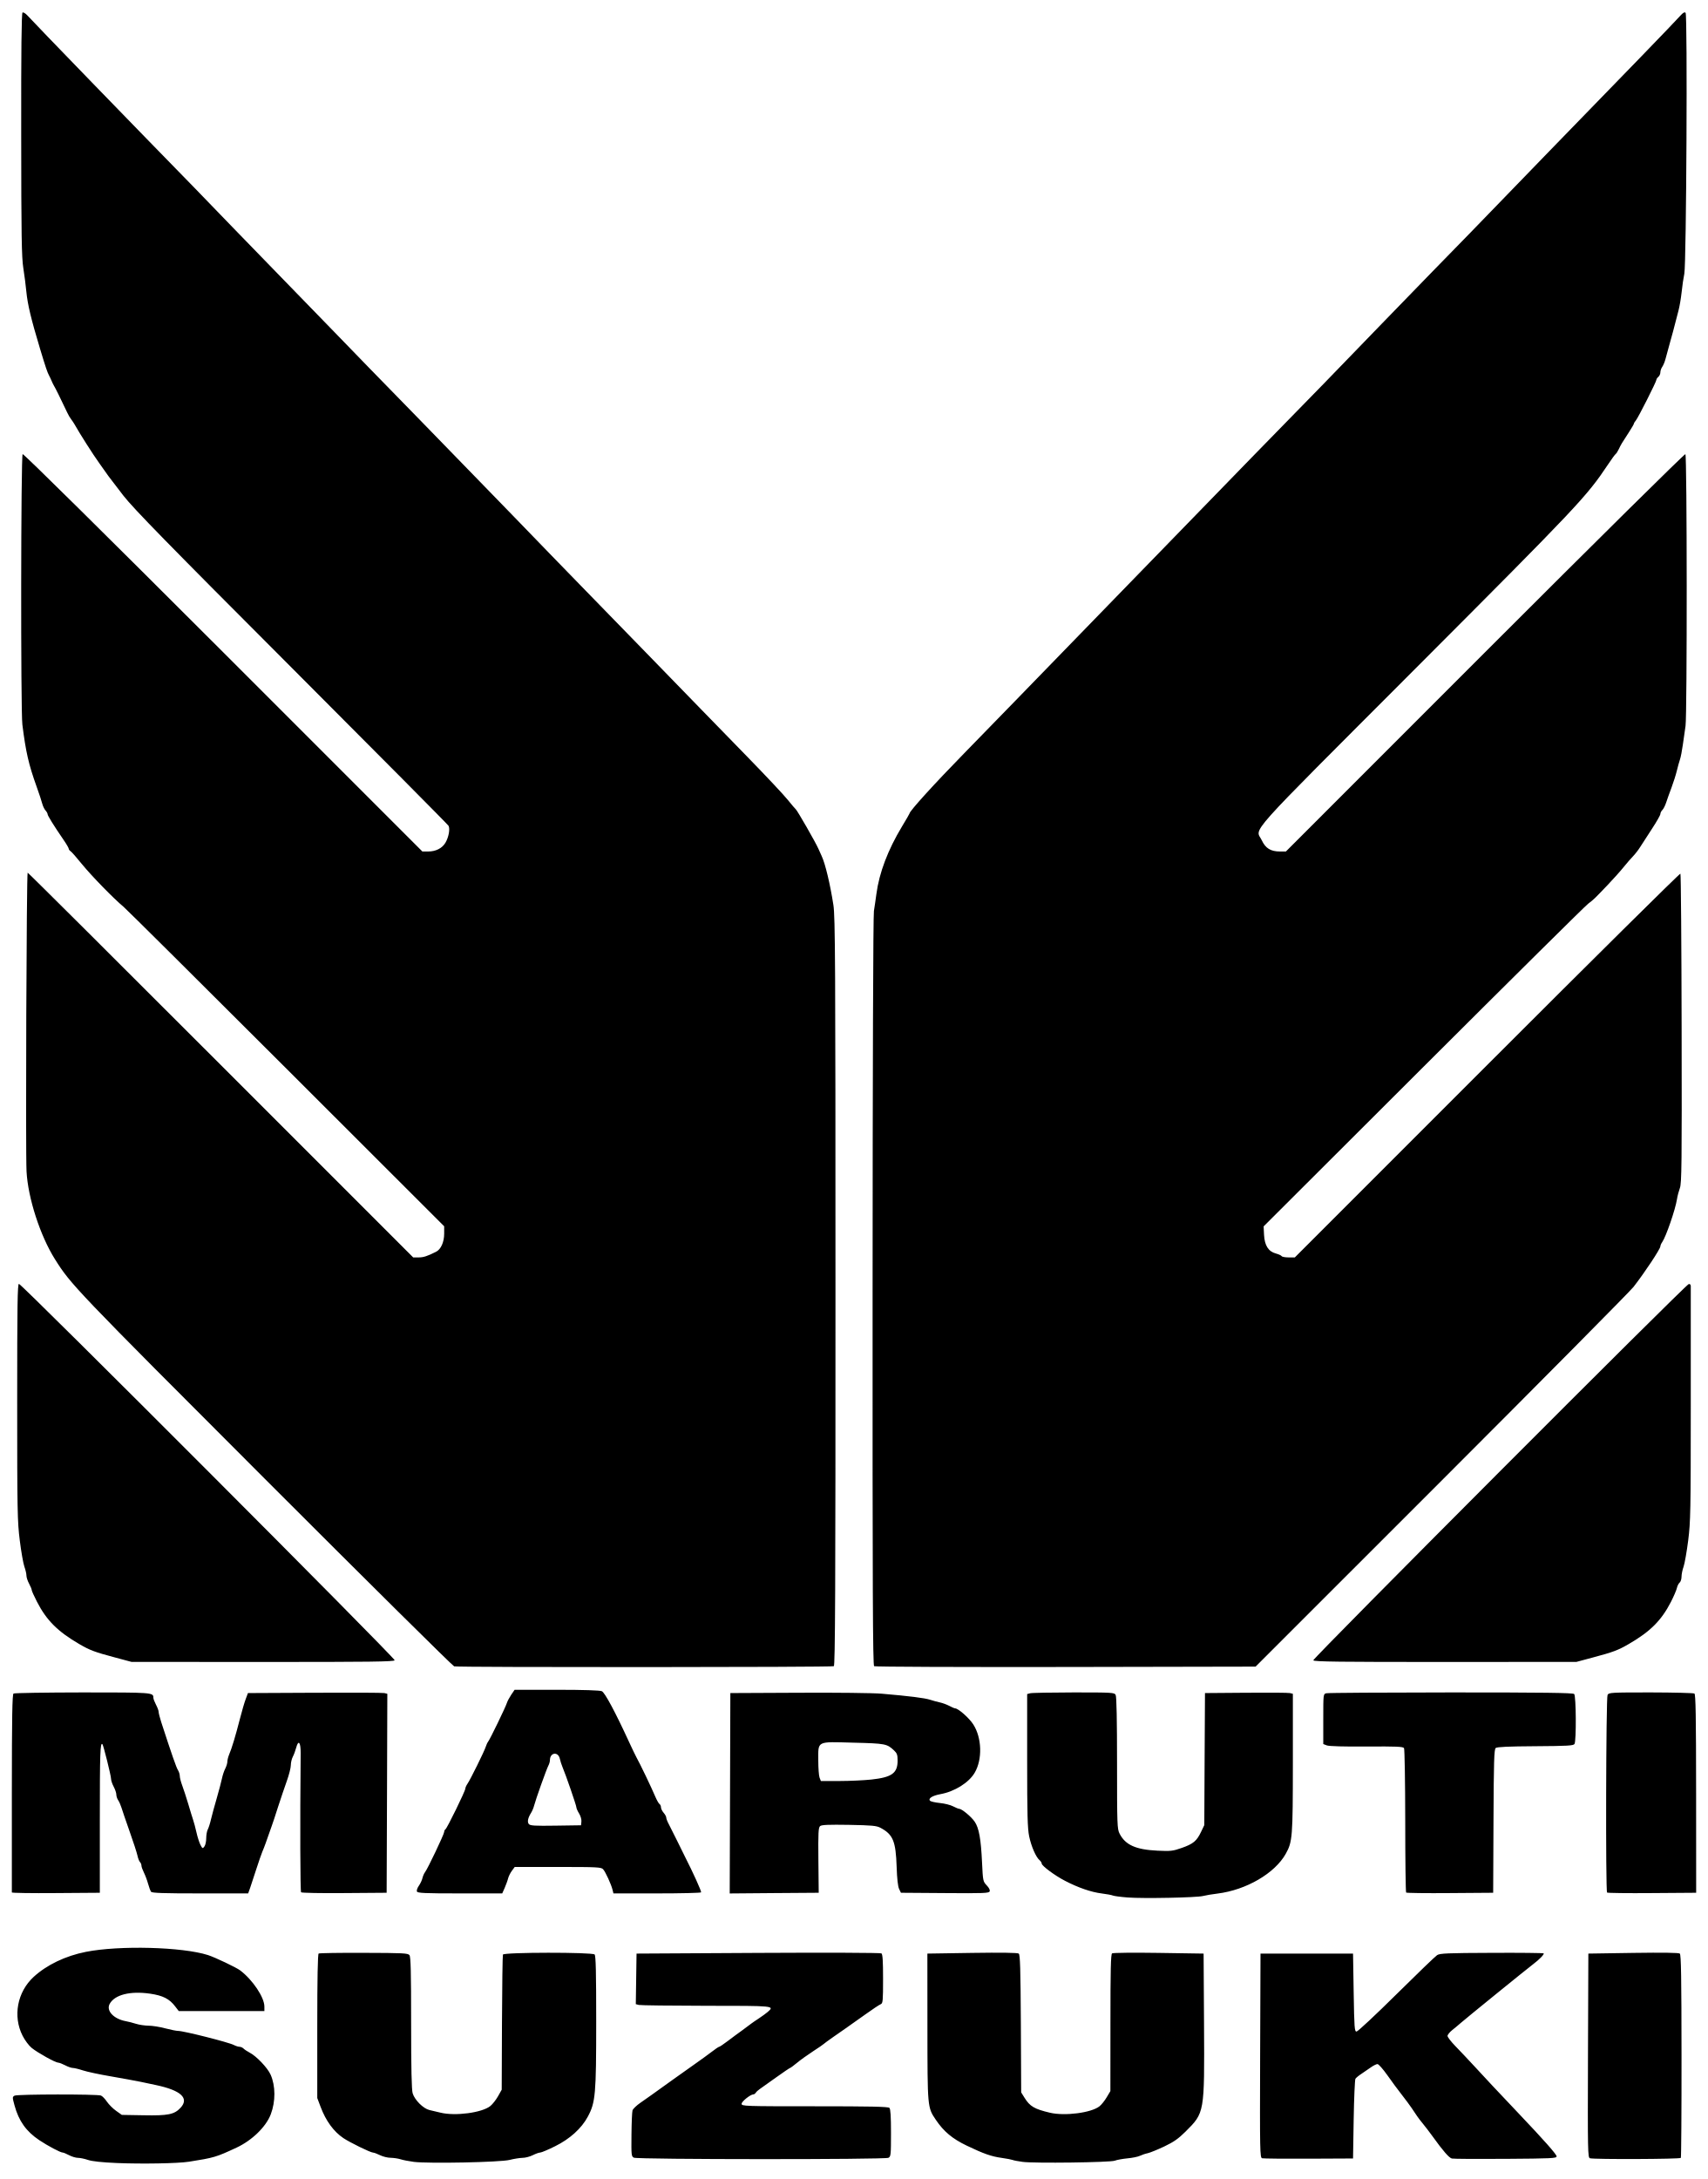
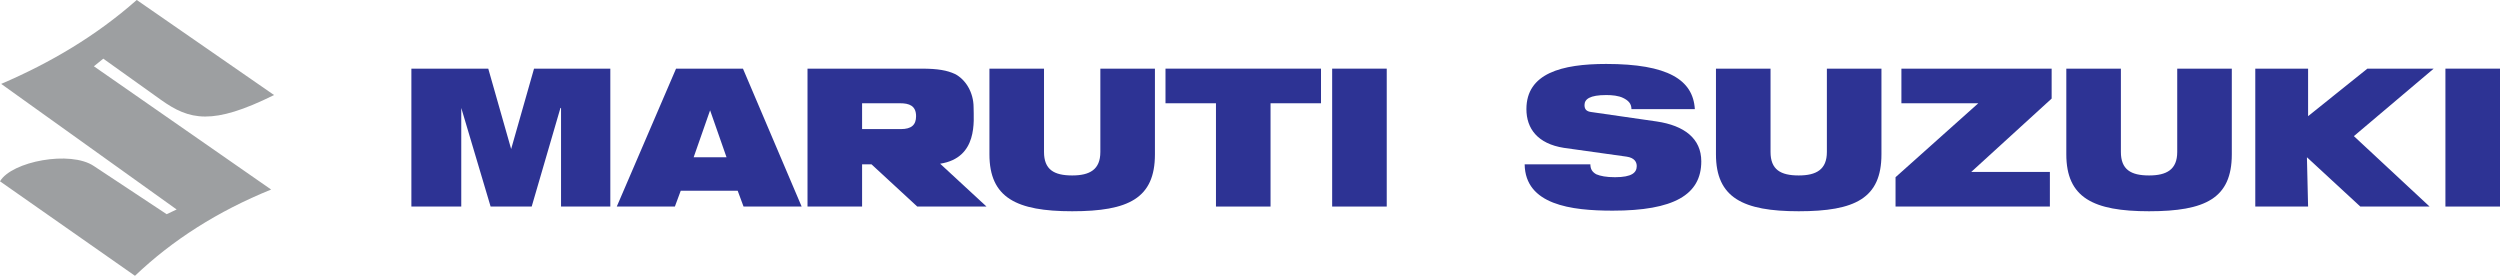
- <svg xmlns="http://www.w3.org/2000/svg" viewBox="0 0 323 412" role="img" aria-label="Maruti Suzuki">
-   <path fill="#000000" fill-rule="evenodd" d="M22.11,408.98C19.29,408.86 17.44,408.66 16.66,408.40C16.01,408.18 15.15,408.00 14.74,408.00C14.33,408.00 13.58,407.77 13.07,407.50C12.55,407.23 12.01,407.00 11.85,407.00C11.43,407.00 9.05,405.74 7.43,404.66C4.95,403.00 3.54,401.02 2.74,398.06C2.33,396.55 2.33,396.48 2.76,396.24C3.29,395.96 18.38,395.94 19.09,396.22C19.35,396.32 19.86,396.84 20.22,397.38C20.59,397.92 21.37,398.70 21.97,399.12L23.04,399.88L27.19,399.95C31.78,400.04 32.97,399.80 34.14,398.54C35.83,396.72 34.23,395.24 29.50,394.24C28.88,394.11 27.59,393.83 26.62,393.63C25.66,393.43 23.13,392.97 21.00,392.60C18.87,392.24 16.48,391.73 15.69,391.47C14.90,391.21 14.02,391.00 13.75,391.00C13.47,391.00 12.83,390.77 12.32,390.50C11.80,390.23 11.21,390.00 11.00,390.00C10.47,389.99 7.17,388.16 6.01,387.23C5.47,386.80 4.71,385.78 4.27,384.91C2.40,381.23 3.26,376.64 6.36,373.79C8.83,371.52 12.36,369.82 16.25,369.05C22.58,367.80 34.48,368.11 39.33,369.66C40.65,370.08 44.71,372.01 45.44,372.57C47.81,374.38 50.00,377.66 50.00,379.40L50.00,380.25L41.90,380.25L33.81,380.25L33.13,379.37C32.05,377.94 30.80,377.31 28.40,376.96C24.60,376.41 21.67,377.16 20.73,378.91C20.05,380.19 21.51,381.74 23.79,382.16C24.25,382.24 25.11,382.46 25.70,382.65C26.29,382.84 27.35,383.00 28.07,383.01C28.79,383.01 30.21,383.23 31.23,383.51C32.26,383.78 33.36,384.00 33.69,384.00C34.74,384.00 43.26,386.15 44.24,386.67C44.59,386.85 45.06,387.00 45.29,387.00C45.53,387.00 45.87,387.15 46.06,387.34C46.25,387.53 46.77,387.88 47.22,388.11C48.50,388.77 50.62,391.00 51.18,392.28C52.12,394.41 52.13,397.32 51.21,399.76C50.31,402.13 47.67,404.70 44.73,406.07C40.89,407.86 40.50,407.98 35.75,408.73C33.66,409.06 26.88,409.18 22.11,408.98ZM78.25,408.76C77.36,408.64 76.23,408.43 75.75,408.27C75.27,408.12 74.43,408.00 73.88,407.99C73.33,407.99 72.42,407.77 71.88,407.50C71.33,407.23 70.73,407.01 70.56,407.01C70.06,407.00 66.18,405.10 64.94,404.27C63.10,403.03 61.62,401.00 60.63,398.36L60.00,396.69L60.00,383.11C60.00,374.07 60.09,369.48 60.26,369.37C60.40,369.28 64.25,369.22 68.82,369.24C76.26,369.26 77.16,369.30 77.44,369.68C77.68,370.00 77.75,372.96 77.75,382.46C77.75,391.21 77.84,395.10 78.04,395.80C78.43,397.07 80.04,398.68 81.21,398.96C81.72,399.08 82.66,399.30 83.32,399.46C86.11,400.14 91.15,399.47 92.72,398.21C93.13,397.89 93.78,397.06 94.17,396.38L94.88,395.12L94.93,382.51C94.96,375.57 95.04,369.75 95.11,369.57C95.28,369.12 112.00,369.10 112.45,369.55C112.68,369.78 112.75,372.94 112.75,382.24C112.75,396.01 112.62,397.51 111.16,400.22C109.98,402.43 107.77,404.43 104.97,405.81C103.65,406.47 102.38,407.00 102.15,407.00C101.92,407.00 101.29,407.23 100.75,407.50C100.21,407.77 99.34,408.00 98.82,408.00C98.30,408.01 97.20,408.18 96.38,408.39C94.64,408.84 81.03,409.11 78.25,408.76ZM193.38,408.76C192.55,408.65 191.71,408.49 191.50,408.40C191.29,408.32 190.39,408.14 189.50,408.02C187.48,407.74 186.08,407.25 182.82,405.69C180.11,404.39 178.48,403.03 176.98,400.81C175.39,398.45 175.40,398.55 175.39,383.25L175.38,369.38L183.85,369.25C189.31,369.17 192.44,369.21 192.66,369.38C192.92,369.58 193.00,372.18 193.06,382.62L193.12,395.62L193.74,396.62C194.77,398.28 195.61,398.77 198.57,399.47C201.38,400.13 206.36,399.49 207.92,398.26C208.30,397.96 208.92,397.19 209.30,396.54L209.99,395.38L210.00,382.47C210.00,372.43 210.07,369.51 210.31,369.34C210.48,369.22 214.45,369.18 219.12,369.25L227.62,369.38L227.70,382.75C227.79,399.61 227.82,399.43 224.18,403.06C222.86,404.37 221.97,405.00 220.18,405.85C218.91,406.45 217.51,407.02 217.06,407.12C216.61,407.21 215.94,407.44 215.56,407.62C215.18,407.80 214.11,408.02 213.18,408.10C212.26,408.19 211.19,408.39 210.81,408.54C209.97,408.87 195.54,409.06 193.38,408.76ZM119.88,407.97C119.40,407.74 119.38,407.50 119.42,403.63C119.44,401.38 119.53,399.30 119.62,399.02C119.71,398.74 120.37,398.10 121.08,397.61C121.79,397.12 122.71,396.47 123.13,396.17C124.88,394.90 129.96,391.28 131.61,390.12C132.59,389.44 133.94,388.45 134.61,387.94C135.28,387.42 135.90,387.00 136.01,387.00C136.11,387.00 136.82,386.52 137.59,385.94C138.36,385.35 139.61,384.43 140.38,383.88C141.14,383.32 141.90,382.76 142.07,382.62C142.24,382.49 142.88,382.04 143.50,381.64C144.12,381.23 144.88,380.68 145.19,380.41C146.51,379.25 146.54,379.25 133.56,379.25C126.86,379.24 121.12,379.17 120.81,379.09L120.24,378.94L120.31,374.16L120.38,369.38L143.38,369.25C156.29,369.18 166.51,369.22 166.69,369.34C166.92,369.50 167.00,370.76 167.00,374.16C167.00,378.34 166.96,378.78 166.56,378.95C166.31,379.04 165.00,379.91 163.65,380.88C159.92,383.53 159.51,383.81 157.62,385.12C156.66,385.79 155.82,386.41 155.75,386.49C155.68,386.58 154.78,387.19 153.75,387.86C152.72,388.53 151.35,389.51 150.72,390.04C150.08,390.57 149.49,391.00 149.42,391.00C149.34,391.00 148.14,391.82 146.75,392.81C145.35,393.81 143.97,394.79 143.67,395.00C143.37,395.20 143.04,395.51 142.93,395.68C142.82,395.86 142.62,396.00 142.48,396.00C141.93,396.00 140.25,397.34 140.25,397.78C140.25,398.23 140.74,398.25 154.08,398.25C164.49,398.25 167.97,398.32 168.20,398.55C168.41,398.76 168.50,400.17 168.50,403.29C168.50,407.43 168.47,407.75 168.02,407.99C167.37,408.34 120.59,408.32 119.88,407.97ZM238.69,408.08C238.27,407.97 238.25,406.89 238.31,388.67L238.38,369.38L247.12,369.38L255.88,369.38L256.00,376.75C256.11,383.44 256.16,384.12 256.54,384.12C256.78,384.12 260.16,380.96 264.07,377.09C267.98,373.22 271.45,369.88 271.78,369.67C272.29,369.33 273.76,369.27 282.08,369.24C287.41,369.21 291.85,369.26 291.93,369.34C292.08,369.50 291.12,370.50 289.96,371.37C288.88,372.18 276.94,381.87 276.21,382.53C275.84,382.86 275.14,383.45 274.64,383.84C274.15,384.23 273.75,384.73 273.75,384.95C273.75,385.17 274.41,386.03 275.22,386.86C276.03,387.69 277.63,389.39 278.77,390.62C280.75,392.78 283.10,395.29 287.22,399.63C291.97,404.63 294.38,407.35 294.38,407.72C294.38,408.09 293.43,408.13 284.75,408.19C279.46,408.23 274.88,408.20 274.57,408.13C274.04,408.00 272.89,406.68 270.88,403.88C270.32,403.11 269.54,402.08 269.12,401.58C268.71,401.09 268.21,400.43 268.00,400.12C267.79,399.82 267.33,399.13 266.97,398.59C266.61,398.06 265.77,396.92 265.10,396.07C264.42,395.21 263.20,393.56 262.38,392.39C261.55,391.22 260.71,390.26 260.50,390.27C260.29,390.27 259.73,390.55 259.25,390.89C258.77,391.23 257.96,391.78 257.46,392.12C256.95,392.45 256.45,392.87 256.33,393.05C256.22,393.23 256.07,396.69 256.00,400.75L255.88,408.12L247.50,408.16C242.89,408.18 238.93,408.14 238.69,408.08ZM300.69,408.08C300.27,407.97 300.25,406.89 300.31,388.67L300.38,369.38L308.88,369.25C314.46,369.17 317.48,369.21 317.68,369.38C317.92,369.58 317.99,373.91 318.00,388.70C318.01,399.19 317.95,407.88 317.87,408.01C317.72,408.25 301.59,408.31 300.69,408.08ZM213.25,358.77C211.94,358.67 210.70,358.50 210.48,358.41C210.26,358.31 209.31,358.13 208.35,358.01C206.37,357.77 203.89,356.91 201.41,355.62C199.47,354.62 197.00,352.78 197.00,352.35C197.00,352.19 196.82,351.91 196.61,351.73C195.92,351.17 195.03,349.12 194.63,347.21C194.32,345.70 194.25,343.14 194.25,332.84L194.25,320.31L194.81,320.16C195.12,320.07 198.83,320.01 203.05,320.00C210.39,320.00 210.74,320.02 210.99,320.48C211.16,320.80 211.25,325.30 211.25,333.37C211.25,345.07 211.28,345.82 211.73,346.70C212.82,348.84 214.79,349.72 218.88,349.92C221.39,350.04 221.78,350.00 223.49,349.40C225.66,348.64 226.33,348.08 227.14,346.36L227.75,345.09L227.81,332.61L227.88,320.12L235.62,320.06C239.89,320.02 243.63,320.05 243.94,320.12L244.50,320.26L244.50,333.32C244.49,347.43 244.43,348.22 243.15,350.52C241.08,354.21 235.69,357.35 230.26,358.03C229.24,358.15 228.00,358.36 227.51,358.49C226.32,358.80 216.22,359.00 213.25,358.77ZM2.24,357.82C2.24,357.71 2.24,349.25 2.24,339.01C2.25,324.44 2.32,320.36 2.56,320.21C2.73,320.10 8.62,320.01 15.64,320.00C28.82,320.00 29.00,320.01 29.00,320.99C29.00,321.21 29.23,321.80 29.50,322.32C29.77,322.83 30.00,323.44 30.00,323.67C30.00,323.90 30.22,324.77 30.49,325.61C32.49,331.75 33.34,334.20 33.65,334.68C33.84,334.98 34.00,335.49 34.00,335.80C34.00,336.11 34.21,336.93 34.47,337.62C34.73,338.31 35.24,339.89 35.61,341.12C35.97,342.36 36.39,343.71 36.53,344.12C36.68,344.54 36.95,345.58 37.15,346.45C37.34,347.31 37.68,348.37 37.90,348.81C38.29,349.55 38.33,349.57 38.66,349.12C38.85,348.87 39.00,348.16 39.00,347.56C39.00,346.96 39.13,346.22 39.29,345.92C39.45,345.62 39.73,344.76 39.90,344.00C40.08,343.24 40.57,341.44 40.99,340.00C41.41,338.56 41.85,336.87 41.98,336.25C42.11,335.63 42.39,334.79 42.61,334.38C42.82,333.96 43.00,333.38 43.00,333.07C43.00,332.77 43.16,332.15 43.35,331.70C43.82,330.61 44.55,328.21 45.37,325.00C45.74,323.56 46.23,321.87 46.47,321.25L46.89,320.12L59.51,320.06C66.45,320.02 72.38,320.05 72.69,320.12L73.25,320.26L73.19,339.07L73.12,357.88L65.14,357.94C60.75,357.98 57.06,357.91 56.94,357.79C56.78,357.63 56.73,345.09 56.86,331.52C56.88,329.40 56.44,328.86 56.01,330.46C55.86,331.01 55.58,331.78 55.37,332.17C55.17,332.56 55.00,333.27 55.00,333.75C55.00,334.23 54.66,335.58 54.24,336.75C53.82,337.92 53.08,340.11 52.59,341.62C52.11,343.14 51.57,344.77 51.39,345.25C51.05,346.17 50.68,347.22 50.22,348.56C50.06,349.01 49.79,349.71 49.61,350.12C49.43,350.54 48.93,352.00 48.48,353.38C48.04,354.75 47.51,356.35 47.31,356.94L46.93,358.00L37.87,358.00C30.92,358.00 28.75,357.93 28.57,357.69C28.44,357.52 28.18,356.83 28.00,356.16C27.82,355.50 27.46,354.55 27.21,354.05C26.96,353.55 26.75,352.97 26.75,352.75C26.75,352.53 26.62,352.22 26.47,352.07C26.32,351.92 26.10,351.36 25.99,350.83C25.88,350.31 25.21,348.24 24.50,346.25C23.80,344.26 23.10,342.23 22.96,341.75C22.81,341.27 22.54,340.66 22.35,340.38C22.16,340.11 22.00,339.63 22.00,339.32C22.00,339.00 21.77,338.33 21.50,337.82C21.22,337.30 21.00,336.64 21.00,336.33C21.00,335.75 19.56,329.98 19.37,329.78C18.95,329.37 18.88,331.51 18.88,343.96L18.88,357.88L10.56,357.94C5.99,357.98 2.25,357.92 2.24,357.82ZM78.84,357.63C78.77,357.43 78.93,356.95 79.21,356.56C79.49,356.16 79.80,355.51 79.89,355.11C79.99,354.71 80.20,354.21 80.37,354.00C80.84,353.43 84.00,346.79 84.00,346.38C84.00,346.19 84.11,345.96 84.24,345.88C84.55,345.69 88.00,338.63 88.00,338.19C88.00,338.01 88.18,337.60 88.40,337.28C88.93,336.53 91.63,331.06 91.87,330.25C91.98,329.91 92.17,329.48 92.31,329.31C92.66,328.88 95.66,322.69 95.87,321.96C95.97,321.64 96.34,320.95 96.68,320.44L97.32,319.50L105.27,319.50C110.41,319.50 113.44,319.60 113.82,319.77C114.39,320.03 116.36,323.70 118.97,329.38C119.54,330.61 120.16,331.91 120.35,332.25C121.05,333.50 123.18,337.94 123.96,339.78C124.24,340.42 124.58,341.02 124.73,341.11C124.88,341.20 125.00,341.48 125.00,341.73C125.00,341.97 125.22,342.43 125.50,342.75C125.78,343.07 126.00,343.48 126.00,343.68C126.00,343.87 126.22,344.44 126.50,344.95C126.77,345.46 127.49,346.89 128.09,348.12C128.69,349.36 129.36,350.71 129.57,351.12C131.04,353.99 132.69,357.64 132.59,357.80C132.52,357.91 128.77,358.00 124.24,358.00L116.01,358.00L115.84,357.31C115.58,356.27 114.51,353.93 114.06,353.44C113.71,353.04 112.97,353.00 105.51,353.00L97.34,353.00L96.81,353.72C96.51,354.12 96.19,354.77 96.09,355.16C96.00,355.55 95.70,356.35 95.45,356.94L94.98,358.00L86.98,358.00C80.19,358.00 78.96,357.94 78.84,357.63ZM138.06,339.07L138.12,320.12L151.00,320.06C158.08,320.02 165.17,320.10 166.75,320.24C172.00,320.69 174.86,321.05 175.88,321.38C176.43,321.56 177.27,321.79 177.75,321.89C178.23,321.99 179.02,322.28 179.50,322.53C179.98,322.79 180.48,323.00 180.62,323.01C181.23,323.02 183.30,324.85 184.07,326.06C185.69,328.59 185.81,332.66 184.33,335.18C183.23,337.06 180.56,338.73 177.87,339.23C176.30,339.52 175.46,340.06 175.90,340.50C176.03,340.63 176.87,340.82 177.76,340.91C178.65,341.00 179.77,341.28 180.25,341.54C180.73,341.79 181.24,342.00 181.38,342.00C181.88,342.00 183.67,343.48 184.32,344.43C185.14,345.63 185.51,347.67 185.72,352.18C185.88,355.64 185.91,355.75 186.60,356.48C187.04,356.93 187.26,357.37 187.16,357.61C187.03,357.96 186.07,358.00 178.70,357.94L170.38,357.88L170.03,357.15C169.81,356.68 169.64,355.20 169.57,353.02C169.41,348.12 168.89,346.86 166.50,345.59C165.75,345.20 164.90,345.12 160.55,345.04C156.71,344.98 155.39,345.03 155.10,345.27C154.77,345.54 154.72,346.47 154.77,351.73L154.83,357.88L146.41,357.94L138.00,358.01L138.06,339.07ZM265.92,357.84C265.83,357.74 265.75,351.64 265.75,344.27C265.74,336.90 265.64,330.72 265.52,330.53C265.34,330.24 264.07,330.19 258.46,330.23C254.23,330.26 251.35,330.18 250.93,330.02L250.25,329.76L250.25,325.04C250.25,320.34 250.25,320.31 250.81,320.16C251.12,320.07 261.73,320.01 274.39,320.00C291.96,320.00 297.47,320.07 297.70,320.30C298.07,320.67 298.12,329.18 297.76,329.75C297.55,330.07 296.42,330.13 290.37,330.17C285.28,330.20 283.12,330.30 282.86,330.51C282.56,330.76 282.49,332.97 282.44,344.34L282.38,357.88L274.23,357.94C269.75,357.98 266.01,357.93 265.92,357.84ZM303.92,357.84C303.63,357.55 303.72,321.03 304.01,320.48C304.26,320.02 304.61,320.00 312.20,320.00C316.56,320.01 320.27,320.10 320.44,320.21C320.68,320.36 320.75,324.47 320.76,339.14L320.77,357.88L312.43,357.94C307.84,357.98 304.01,357.93 303.92,357.84ZM109.95,344.43C110.00,344.04 109.81,343.37 109.52,342.90C109.23,342.44 109.00,341.91 109.00,341.72C109.00,341.37 106.98,335.52 106.38,334.12C106.20,333.71 105.98,333.01 105.88,332.57C105.58,331.13 104.00,331.33 104.00,332.81C104.00,333.07 103.87,333.53 103.71,333.83C103.36,334.47 101.29,340.29 101.01,341.39C100.91,341.81 100.65,342.43 100.44,342.76C99.83,343.73 99.68,344.49 100.01,344.89C100.27,345.20 101.14,345.25 105.10,345.19L109.88,345.12L109.95,344.43ZM164.80,336.47C168.66,336.05 169.75,335.27 169.75,332.89C169.75,331.80 169.64,331.49 169.06,330.95C167.73,329.71 167.44,329.65 161.38,329.50C154.32,329.31 154.75,329.10 154.75,332.89C154.75,334.31 154.86,335.76 154.99,336.11L155.24,336.75L158.73,336.75C160.66,336.75 163.39,336.62 164.80,336.47ZM85.89,315.07C85.62,315.00 69.53,299.07 50.13,279.66C14.06,243.58 13.41,242.89 10.38,238.07C7.59,233.63 5.29,226.51 5.02,221.50C4.82,217.87 5.02,165.00 5.23,165.00C5.33,165.00 21.77,181.37 41.77,201.38L78.14,237.75L79.16,237.75C80.09,237.75 80.80,237.52 82.47,236.68C83.39,236.22 84.00,234.84 84.00,233.25L84.00,231.86L54.19,202.08C37.79,185.70 23.93,171.93 23.38,171.47C21.48,169.89 17.32,165.62 15.49,163.38C14.49,162.14 13.52,161.04 13.33,160.93C13.15,160.82 13.00,160.61 13.00,160.48C13.00,160.34 12.56,159.58 12.02,158.80C10.18,156.12 9.00,154.21 9.00,153.94C9.00,153.79 8.82,153.47 8.60,153.23C8.38,152.98 8.11,152.41 7.99,151.96C7.88,151.50 7.40,150.06 6.93,148.75C5.42,144.54 4.88,142.20 4.23,137.00C3.90,134.37 3.95,86.06 4.28,85.86C4.45,85.75 19.82,100.95 42.22,123.34L79.88,161.00L80.96,161.00C82.42,161.00 83.62,160.39 84.24,159.34C84.86,158.29 85.14,156.71 84.82,156.13C84.69,155.90 71.36,142.47 55.20,126.29C31.68,102.75 25.32,96.24 23.34,93.72C21.99,91.98 20.71,90.31 20.50,90.01C20.29,89.70 19.51,88.59 18.75,87.54C17.59,85.93 15.09,82.01 14.10,80.24C13.95,79.97 13.67,79.56 13.48,79.31C13.28,79.07 12.93,78.48 12.71,78.00C11.43,75.30 10.46,73.33 10.24,73.00C10.11,72.79 9.89,72.34 9.75,72.00C9.61,71.66 9.40,71.21 9.28,71.00C8.98,70.48 8.59,69.33 7.59,66.00C5.85,60.21 5.23,57.62 4.98,55.12C4.88,54.02 4.62,52.03 4.41,50.69C4.09,48.65 4.02,44.57 4.01,25.40C3.99,9.34 4.07,2.49 4.26,2.37C4.40,2.28 4.81,2.52 5.17,2.91C6.54,4.43 25.64,24.13 36.88,35.62C37.98,36.75 41.14,40.02 43.92,42.90C46.69,45.77 51.25,50.46 54.04,53.32C56.84,56.18 61.04,60.51 63.38,62.93C65.71,65.35 68.58,68.31 69.75,69.50C70.92,70.69 75.26,75.14 79.40,79.39C83.54,83.65 88.13,88.36 89.60,89.88C92.67,93.02 100.67,101.28 104.40,105.14C105.79,106.58 108.66,109.53 110.78,111.70C112.89,113.86 118.06,119.16 122.25,123.48C126.44,127.80 131.00,132.49 132.38,133.90C133.75,135.31 137.76,139.43 141.29,143.05C144.82,146.67 148.29,150.36 149.00,151.26C149.72,152.15 150.38,152.93 150.48,153.00C150.75,153.18 154.29,159.35 154.78,160.50C154.93,160.84 155.21,161.46 155.40,161.88C156.07,163.31 156.99,167.14 157.61,171.13C157.95,173.34 158.00,181.62 158.00,244.23C158.01,300.86 157.94,314.88 157.69,315.04C157.36,315.25 86.72,315.28 85.89,315.07ZM165.31,315.04C165.06,314.88 165.00,300.88 165.02,244.23C165.03,202.57 165.13,173.06 165.27,172.25C165.39,171.49 165.61,170.04 165.74,169.03C166.27,165.03 167.91,160.70 170.58,156.27C171.36,154.98 172.00,153.88 172.00,153.82C172.00,153.37 176.64,148.26 182.34,142.43C186.07,138.61 190.46,134.11 192.08,132.43C197.19,127.15 208.18,115.84 213.25,110.64C218.76,104.99 225.08,98.48 227.50,95.98C230.63,92.74 243.39,79.64 245.12,77.89C247.03,75.97 251.59,71.27 261.50,61.02C265.01,57.40 269.21,53.07 270.84,51.40C275.26,46.89 280.37,41.64 284.97,36.87C287.22,34.54 290.82,30.82 292.97,28.61C307.41,13.78 316.46,4.43 317.85,2.89C318.30,2.39 318.59,2.24 318.77,2.42C319.15,2.80 318.92,49.92 318.53,51.75C318.37,52.51 318.14,54.08 318.02,55.25C317.89,56.42 317.63,57.99 317.42,58.75C317.21,59.51 316.92,60.63 316.77,61.25C316.62,61.87 316.21,63.39 315.86,64.62C315.51,65.86 315.12,67.31 314.98,67.84C314.84,68.38 314.57,69.05 314.37,69.34C314.16,69.63 314.00,70.10 314.00,70.40C314.00,70.70 313.83,71.08 313.62,71.25C313.42,71.42 313.25,71.67 313.25,71.81C313.25,72.16 309.77,79.05 309.35,79.52C309.16,79.74 309.00,80.00 309.00,80.09C309.00,80.19 308.58,80.92 308.07,81.70C306.69,83.81 306.55,84.05 306.14,84.92C305.93,85.36 305.66,85.78 305.54,85.85C305.42,85.93 304.77,86.81 304.11,87.81C300.01,93.95 298.54,95.50 267.46,126.63C234.81,159.33 237.44,156.39 238.62,158.88C239.33,160.40 240.32,161.00 242.06,161.00L243.18,161.00L280.82,123.35C301.81,102.36 318.59,85.77 318.73,85.87C319.05,86.06 319.07,135.08 318.76,137.25C318.65,138.01 318.42,139.58 318.26,140.75C318.10,141.92 317.85,143.21 317.70,143.62C317.56,144.04 317.29,144.99 317.11,145.75C316.93,146.51 316.48,147.91 316.12,148.88C315.76,149.84 315.30,151.11 315.11,151.70C314.92,152.28 314.60,152.94 314.38,153.15C314.17,153.36 314.00,153.70 314.00,153.91C314.00,154.12 313.29,155.37 312.41,156.71C311.54,158.04 310.54,159.58 310.19,160.14C309.84,160.70 309.23,161.49 308.84,161.89C308.44,162.30 307.62,163.24 307.01,164.00C306.40,164.76 305.05,166.26 304.01,167.35C301.48,170.00 301.46,170.02 300.35,170.87C299.81,171.27 285.78,185.17 269.17,201.74L238.97,231.88L239.05,233.50C239.16,235.50 239.87,236.63 241.29,237.01C241.81,237.15 242.30,237.37 242.38,237.51C242.46,237.64 243.06,237.75 243.70,237.75L244.87,237.75L281.24,201.38C301.24,181.37 317.69,165.09 317.79,165.19C317.89,165.29 317.99,178.48 318.02,194.50C318.07,220.05 318.03,223.75 317.69,224.63C317.49,225.18 317.23,226.14 317.14,226.75C316.83,228.71 315.07,233.83 314.34,234.87C314.15,235.14 314.00,235.49 314.00,235.66C314.00,236.14 311.04,240.61 308.92,243.33C308.25,244.18 291.90,260.68 272.58,280.00L237.45,315.12L201.54,315.19C181.79,315.22 165.48,315.16 165.31,315.04ZM21.75,313.39C17.88,312.36 16.99,312.02 14.98,310.85C10.91,308.48 8.79,306.36 6.99,302.85C6.45,301.80 6.00,300.80 6.00,300.65C6.00,300.49 5.78,299.95 5.50,299.43C5.22,298.92 5.00,298.23 5.00,297.91C5.00,297.58 4.83,296.82 4.61,296.22C4.40,295.62 4.00,293.38 3.74,291.26C3.29,287.68 3.25,285.70 3.25,265.07C3.25,246.66 3.31,242.75 3.58,242.75C4.10,242.75 74.79,313.54 74.64,313.92C74.54,314.19 69.95,314.25 49.70,314.24L24.88,314.23L21.75,313.39ZM248.36,313.93C248.23,313.58 318.74,242.92 319.36,242.79C319.60,242.74 319.75,242.89 319.75,243.17C319.75,243.42 319.75,253.48 319.75,265.53C319.75,285.69 319.71,287.74 319.26,291.28C318.99,293.39 318.60,295.62 318.39,296.22C318.17,296.82 318.00,297.68 318.00,298.13C318.00,298.57 317.84,299.07 317.64,299.24C317.44,299.40 317.21,299.87 317.12,300.27C317.03,300.68 316.52,301.86 315.99,302.90C314.19,306.39 312.10,308.49 308.02,310.85C306.00,312.02 305.11,312.36 301.25,313.39L298.12,314.23L273.30,314.24C253.45,314.25 248.46,314.19 248.36,313.93Z" />
+ <svg xmlns="http://www.w3.org/2000/svg" version="1.1" id="layer" x="0px" y="0px" style="enable-background:new 244 244 512 512;" xml:space="preserve" viewBox="275 475.18 450 49.65">
+   <g>
+     <path style="fill:#9D9FA1;" d="M299.613,475.176c-7.289,6.443-15.528,11.303-24.401,15.106l31.585,22.606L305,513.732   l-13.099-8.661c-4.225-2.852-14.789-0.845-16.901,2.746l24.296,17.007c6.761-6.444,14.894-11.619,24.507-15.528l-31.901-22.183   l1.69-1.373l10.352,7.393c5.176,3.697,9.296,4.648,20.388-0.845L299.613,475.176" />
+     <polyline style="fill:#2D3394;" points="349.049,487.535 362.887,487.535 367.007,502.007 367.007,502.007 371.127,487.535    384.859,487.535 384.859,512.359 375.986,512.359 375.986,494.612 375.88,494.612 370.704,512.359 363.31,512.359 358.028,494.612    358.028,494.612 358.028,512.359 349.049,512.359 349.049,487.535  " />
+     <path style="fill:#2D3394;" d="M402.817,495.035L402.817,495.035l-2.958,8.451h5.915L402.817,495.035 M396.69,487.535h12.042   l10.563,24.824h-10.458l-1.056-2.852h-10.247l-1.056,2.852h-10.458L396.69,487.535z" />
+     <path style="fill:#2D3394;" d="M453.098,487.535h9.824v15c0,3.169,1.796,4.226,5.07,4.226c3.169,0,5.071-1.056,5.071-4.226v-15   h9.824v15.423c0,7.922-4.754,10.247-14.895,10.247c-10.035,0-14.895-2.43-14.895-10.247V487.535" />
+     <polyline style="fill:#2D3394;" points="493.874,493.768 484.789,493.768 484.789,487.535 512.781,487.535 512.781,493.768    503.697,493.768 503.697,512.359 493.874,512.359 493.874,493.768  " />
+     <rect x="514.789" y="487.535" style="fill:#2D3394;" width="9.823" height="24.824" />
+     <path style="fill:#2D3394;" d="M430.176,493.768h6.866c1.584,0,2.852,0.423,2.852,2.324c0,1.585-0.845,2.324-2.746,2.324h-6.972   V493.768 M452.57,512.359l-8.345-7.711c6.866-1.056,6.021-7.817,6.021-10.14c0-2.746-1.479-5.07-3.38-6.021   c-1.373-0.634-3.063-0.951-5.915-0.951h-20.599v24.824h9.824v-7.605h1.69l8.24,7.605H452.57z" />
+     <path style="fill:#2D3394;" d="M556.514,501.796c-4.753-0.739-6.76-3.486-6.76-6.972c0-6.443,6.338-8.133,14.366-8.133   c11.092,0,15.633,2.852,15.951,8.133h-11.409c0-1.056-0.634-1.584-1.479-2.007c-0.846-0.422-2.007-0.528-3.064-0.528   c-2.957,0-3.908,0.739-3.908,1.796c0,0.739,0.317,1.162,1.268,1.268l11.726,1.69c4.965,0.739,8.027,3.063,8.027,7.183   c0,6.021-4.964,8.873-15.95,8.873c-7.5,0-15.738-1.057-15.844-8.345h11.83c0,0.845,0.317,1.373,1.056,1.795   c0.74,0.317,1.796,0.528,3.381,0.528c3.064,0,3.908-0.845,3.908-2.007c0-0.74-0.422-1.479-1.795-1.69L556.514,501.796" />
+     <path style="fill:#2D3394;" d="M583.873,487.535h9.824v15c0,3.169,1.796,4.226,5.07,4.226c3.169,0,5.071-1.056,5.071-4.226v-15   h9.823v15.423c0,7.922-4.753,10.247-14.894,10.247c-10.035,0-14.894-2.43-14.894-10.247V487.535" />
+     <polyline style="fill:#2D3394;" points="616.197,507.078 631.092,493.768 617.253,493.768 617.253,487.535 644.296,487.535    644.296,492.922 629.824,506.127 643.979,506.127 643.979,512.359 616.197,512.359 616.197,507.078  " />
+     <path style="fill:#2D3394;" d="M646.937,487.535h9.823v15c0,3.169,1.796,4.226,5.07,4.226c3.17,0,5.071-1.056,5.071-4.226v-15   h9.824v15.423c0,7.922-4.753,10.247-14.895,10.247c-10.034,0-14.894-2.43-14.894-10.247v-15.423" />
+     <rect x="715.176" y="487.535" style="fill:#2D3394;" width="9.824" height="24.824" />
+     <polyline style="fill:#2D3394;" points="680.951,512.359 690.457,512.359 690.246,503.486 699.859,512.359 712.324,512.359    698.698,499.683 713.064,487.535 701.126,487.535 690.457,496.091 690.457,487.535 680.951,487.535 680.951,512.359  " />
+   </g>
</svg>
